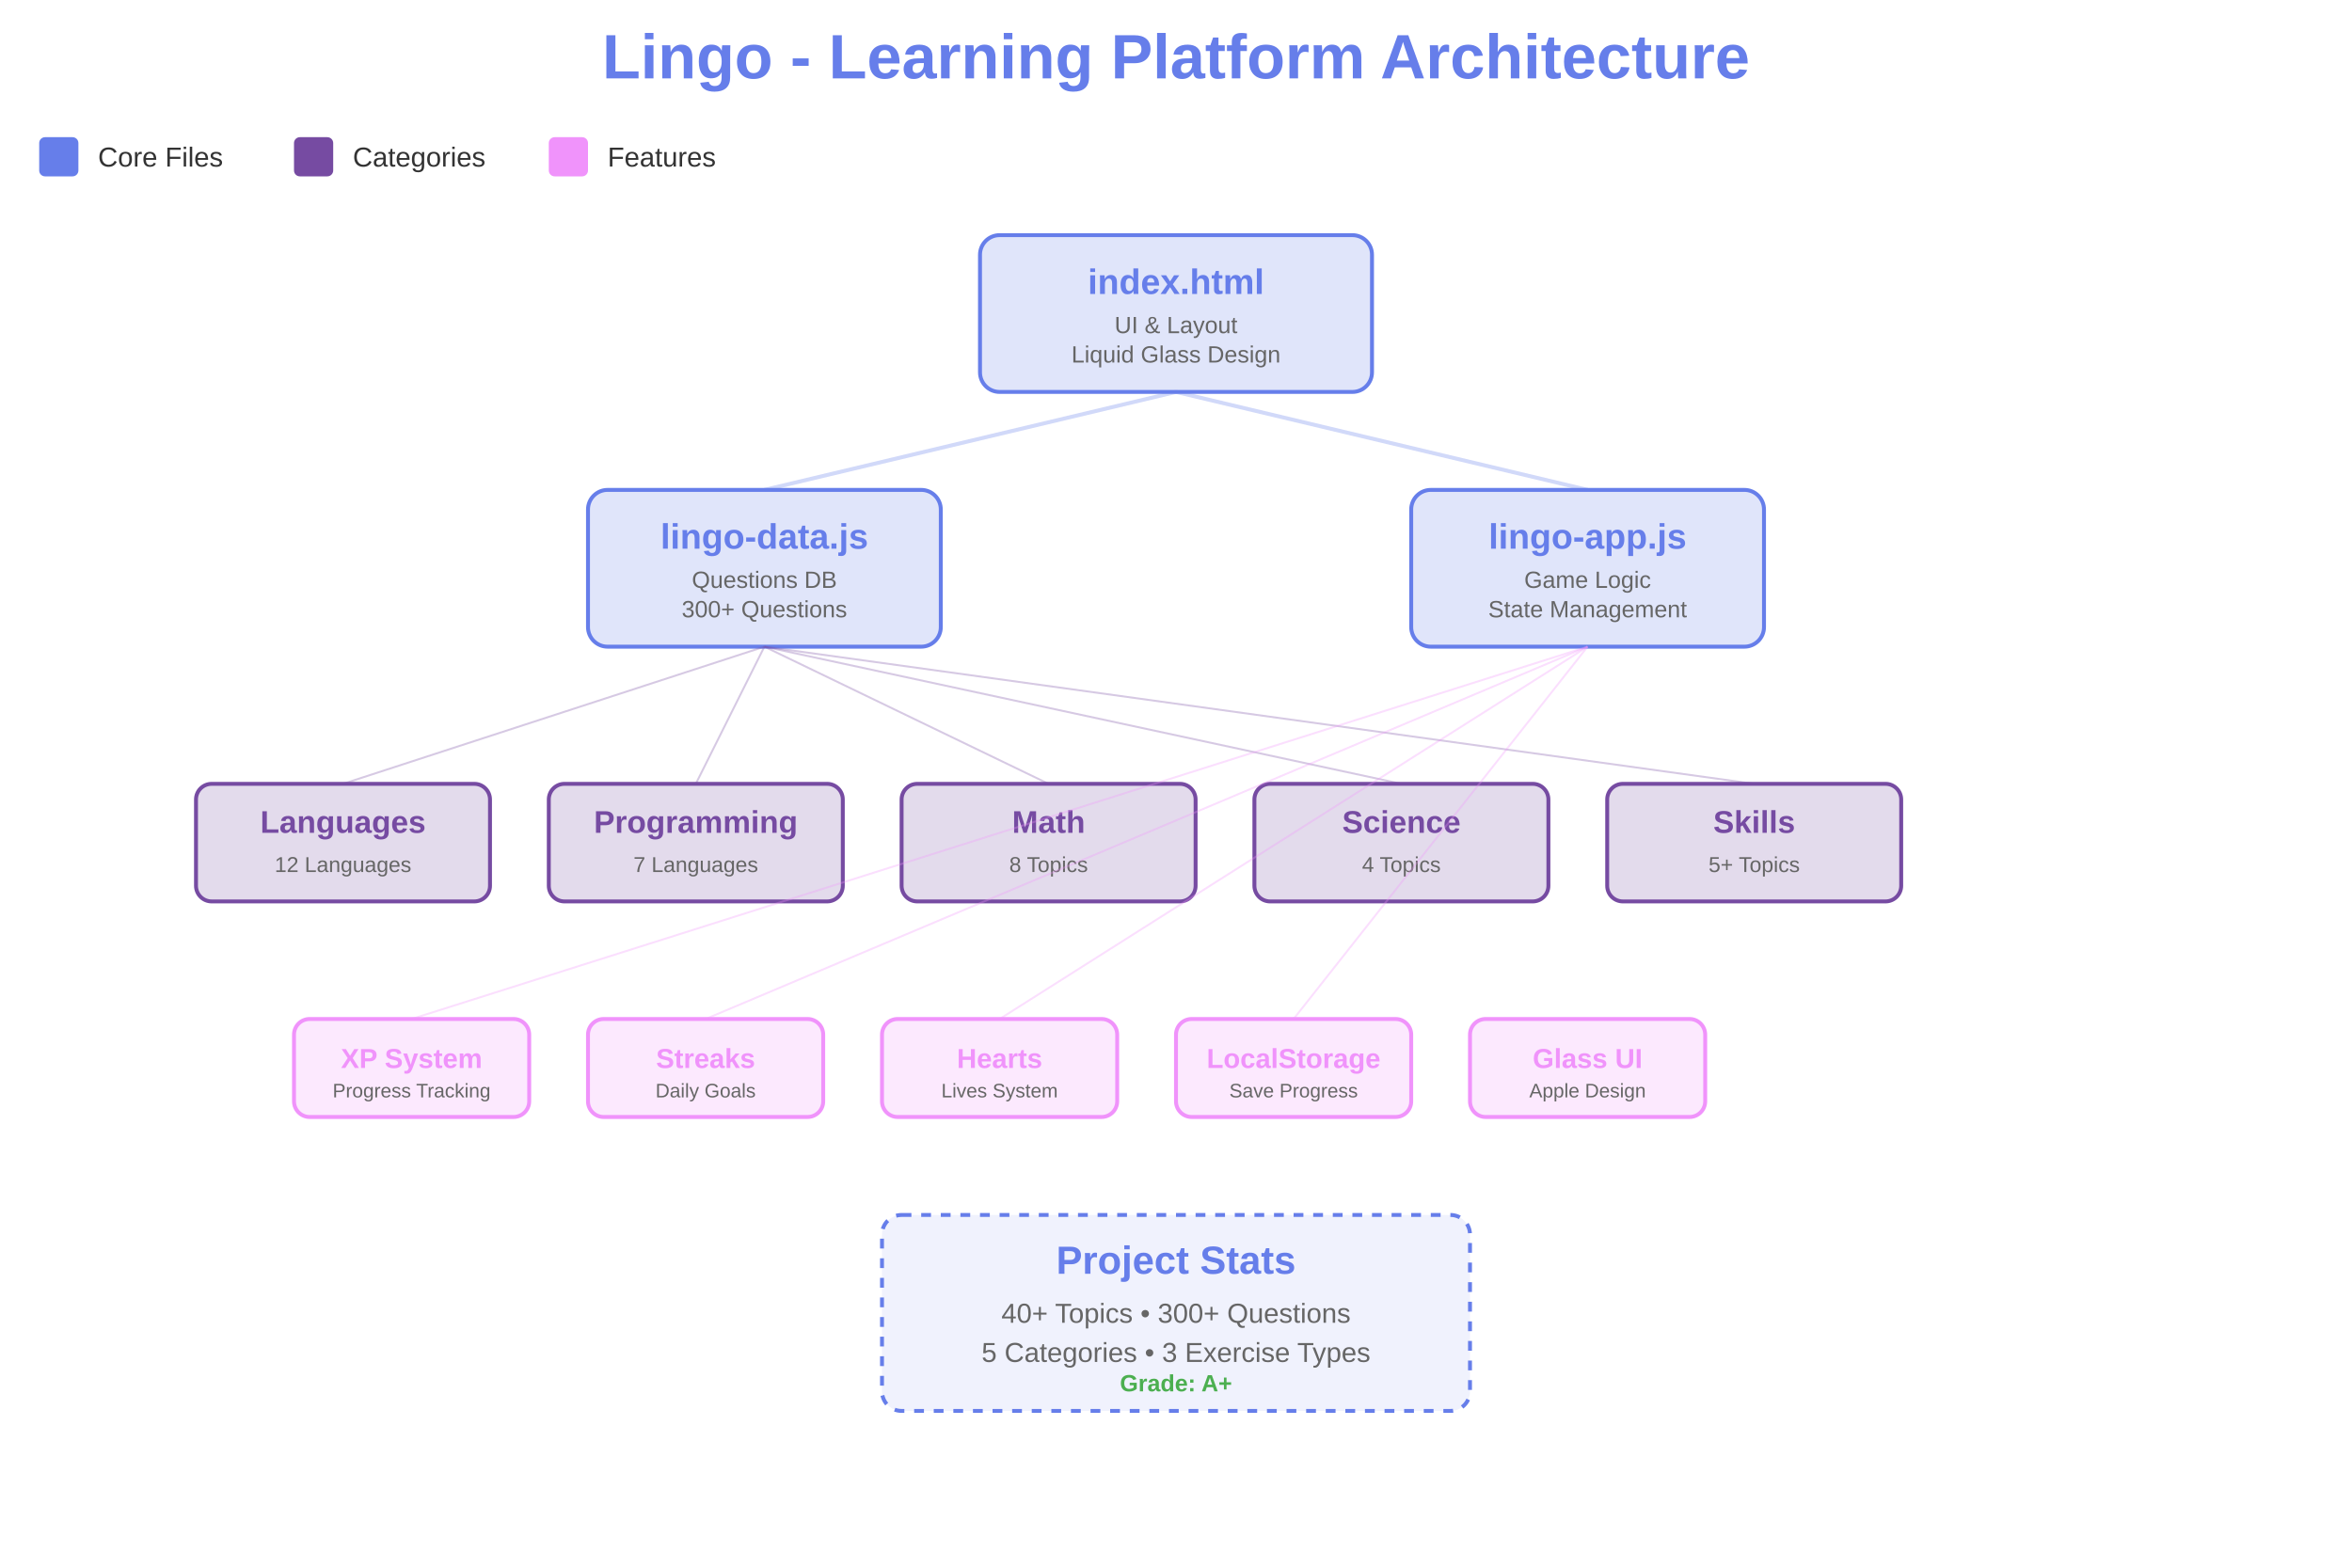
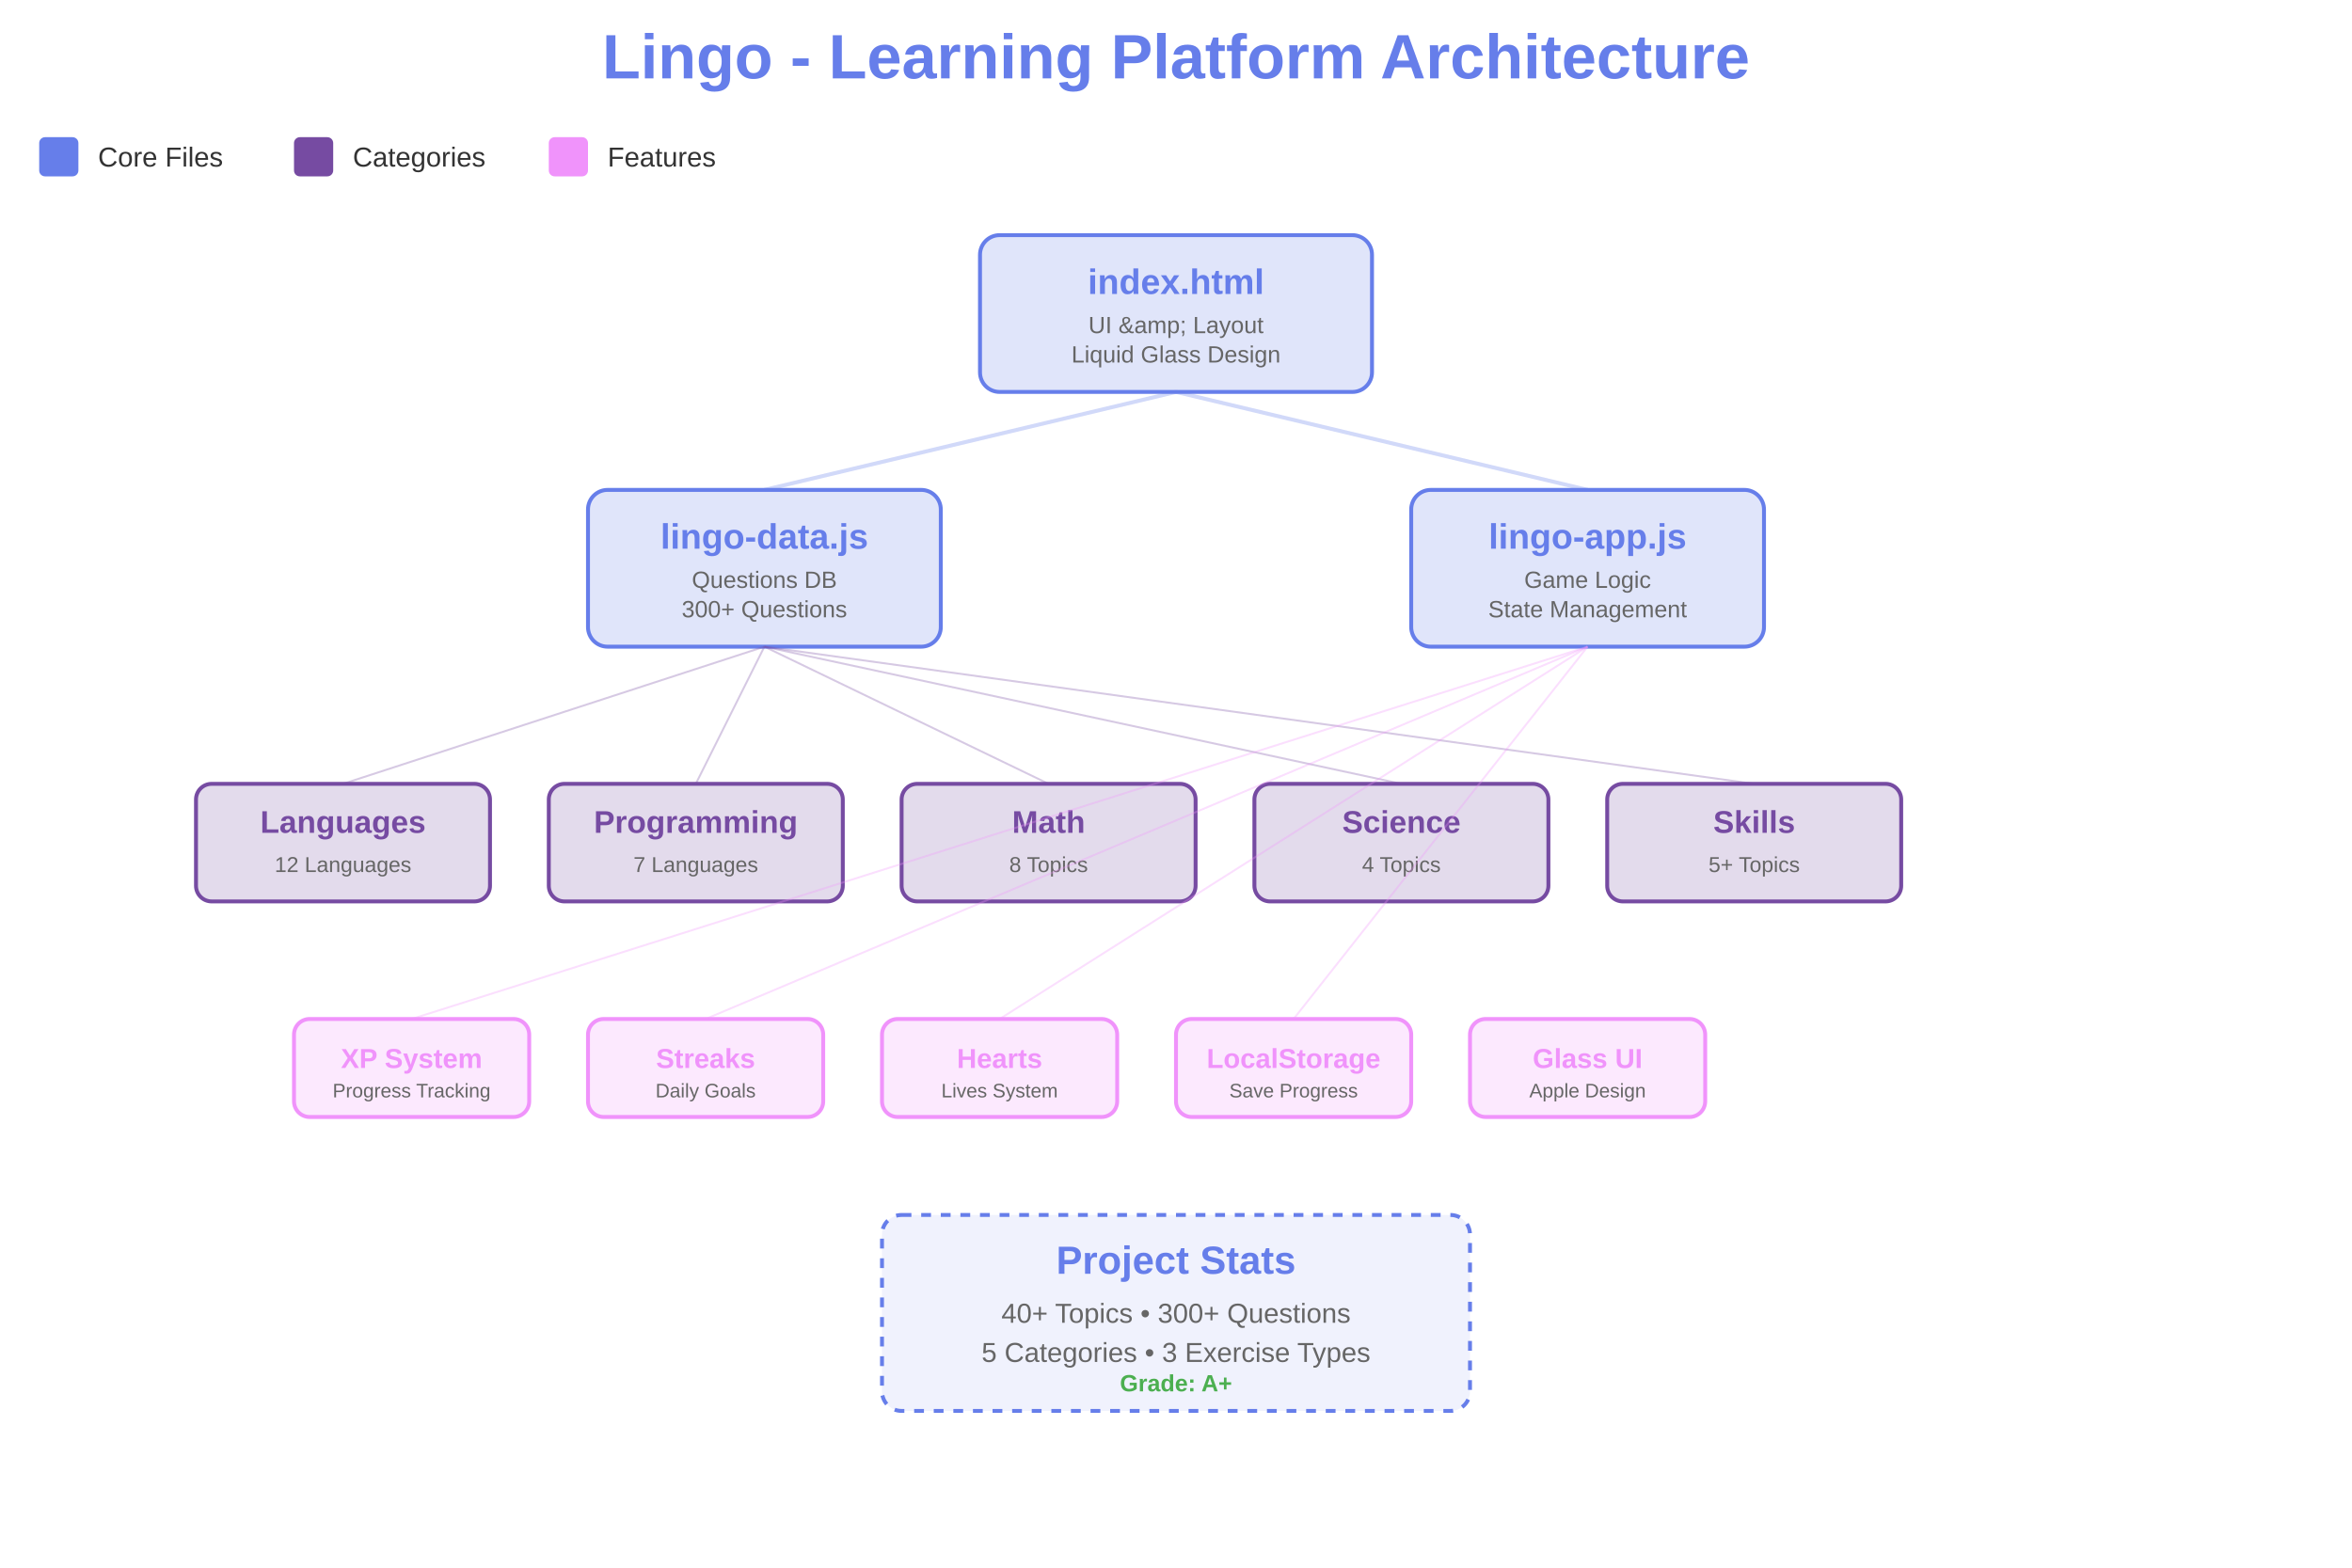
<svg xmlns="http://www.w3.org/2000/svg" viewBox="0 0 1200 800">
  <text x="600" y="40" font-family="Arial, sans-serif" font-size="32" font-weight="bold" text-anchor="middle" fill="#667eea">Lingo - Learning Platform Architecture</text>
  <rect x="20" y="70" width="20" height="20" fill="#667eea" rx="3" />
  <text x="50" y="85" font-family="Arial" font-size="14" fill="#333">Core Files</text>
  <rect x="150" y="70" width="20" height="20" fill="#764ba2" rx="3" />
  <text x="180" y="85" font-family="Arial" font-size="14" fill="#333">Categories</text>
  <rect x="280" y="70" width="20" height="20" fill="#f093fb" rx="3" />
  <text x="310" y="85" font-family="Arial" font-size="14" fill="#333">Features</text>
  <g id="core">
    <rect x="500" y="120" width="200" height="80" fill="#667eea" fill-opacity="0.2" stroke="#667eea" stroke-width="2" rx="10" />
    <text x="600" y="150" font-family="Arial" font-size="18" font-weight="bold" text-anchor="middle" fill="#667eea">index.html</text>
-     <text x="600" y="170" font-family="Arial" font-size="12" text-anchor="middle" fill="#666">UI &amp; Layout</text>
+     <text x="600" y="170" font-family="Arial" font-size="12" text-anchor="middle" fill="#666">UI &amp;amp; Layout</text>
    <text x="600" y="185" font-family="Arial" font-size="12" text-anchor="middle" fill="#666">Liquid Glass Design</text>
  </g>
  <g id="data">
    <rect x="300" y="250" width="180" height="80" fill="#667eea" fill-opacity="0.2" stroke="#667eea" stroke-width="2" rx="10" />
    <text x="390" y="280" font-family="Arial" font-size="18" font-weight="bold" text-anchor="middle" fill="#667eea">lingo-data.js</text>
    <text x="390" y="300" font-family="Arial" font-size="12" text-anchor="middle" fill="#666">Questions DB</text>
    <text x="390" y="315" font-family="Arial" font-size="12" text-anchor="middle" fill="#666">300+ Questions</text>
  </g>
  <g id="app">
    <rect x="720" y="250" width="180" height="80" fill="#667eea" fill-opacity="0.2" stroke="#667eea" stroke-width="2" rx="10" />
    <text x="810" y="280" font-family="Arial" font-size="18" font-weight="bold" text-anchor="middle" fill="#667eea">lingo-app.js</text>
    <text x="810" y="300" font-family="Arial" font-size="12" text-anchor="middle" fill="#666">Game Logic</text>
    <text x="810" y="315" font-family="Arial" font-size="12" text-anchor="middle" fill="#666">State Management</text>
  </g>
  <g id="categories">
    <rect x="100" y="400" width="150" height="60" fill="#764ba2" fill-opacity="0.2" stroke="#764ba2" stroke-width="2" rx="8" />
    <text x="175" y="425" font-family="Arial" font-size="16" font-weight="bold" text-anchor="middle" fill="#764ba2">Languages</text>
    <text x="175" y="445" font-family="Arial" font-size="11" text-anchor="middle" fill="#666">12 Languages</text>
    <rect x="280" y="400" width="150" height="60" fill="#764ba2" fill-opacity="0.2" stroke="#764ba2" stroke-width="2" rx="8" />
    <text x="355" y="425" font-family="Arial" font-size="16" font-weight="bold" text-anchor="middle" fill="#764ba2">Programming</text>
    <text x="355" y="445" font-family="Arial" font-size="11" text-anchor="middle" fill="#666">7 Languages</text>
    <rect x="460" y="400" width="150" height="60" fill="#764ba2" fill-opacity="0.2" stroke="#764ba2" stroke-width="2" rx="8" />
    <text x="535" y="425" font-family="Arial" font-size="16" font-weight="bold" text-anchor="middle" fill="#764ba2">Math</text>
    <text x="535" y="445" font-family="Arial" font-size="11" text-anchor="middle" fill="#666">8 Topics</text>
    <rect x="640" y="400" width="150" height="60" fill="#764ba2" fill-opacity="0.2" stroke="#764ba2" stroke-width="2" rx="8" />
    <text x="715" y="425" font-family="Arial" font-size="16" font-weight="bold" text-anchor="middle" fill="#764ba2">Science</text>
    <text x="715" y="445" font-family="Arial" font-size="11" text-anchor="middle" fill="#666">4 Topics</text>
    <rect x="820" y="400" width="150" height="60" fill="#764ba2" fill-opacity="0.2" stroke="#764ba2" stroke-width="2" rx="8" />
    <text x="895" y="425" font-family="Arial" font-size="16" font-weight="bold" text-anchor="middle" fill="#764ba2">Skills</text>
    <text x="895" y="445" font-family="Arial" font-size="11" text-anchor="middle" fill="#666">5+ Topics</text>
  </g>
  <g id="features">
    <rect x="150" y="520" width="120" height="50" fill="#f093fb" fill-opacity="0.2" stroke="#f093fb" stroke-width="2" rx="8" />
    <text x="210" y="545" font-family="Arial" font-size="14" font-weight="bold" text-anchor="middle" fill="#f093fb">XP System</text>
    <text x="210" y="560" font-family="Arial" font-size="10" text-anchor="middle" fill="#666">Progress Tracking</text>
    <rect x="300" y="520" width="120" height="50" fill="#f093fb" fill-opacity="0.2" stroke="#f093fb" stroke-width="2" rx="8" />
    <text x="360" y="545" font-family="Arial" font-size="14" font-weight="bold" text-anchor="middle" fill="#f093fb">Streaks</text>
    <text x="360" y="560" font-family="Arial" font-size="10" text-anchor="middle" fill="#666">Daily Goals</text>
    <rect x="450" y="520" width="120" height="50" fill="#f093fb" fill-opacity="0.2" stroke="#f093fb" stroke-width="2" rx="8" />
    <text x="510" y="545" font-family="Arial" font-size="14" font-weight="bold" text-anchor="middle" fill="#f093fb">Hearts</text>
    <text x="510" y="560" font-family="Arial" font-size="10" text-anchor="middle" fill="#666">Lives System</text>
    <rect x="600" y="520" width="120" height="50" fill="#f093fb" fill-opacity="0.2" stroke="#f093fb" stroke-width="2" rx="8" />
    <text x="660" y="545" font-family="Arial" font-size="14" font-weight="bold" text-anchor="middle" fill="#f093fb">LocalStorage</text>
    <text x="660" y="560" font-family="Arial" font-size="10" text-anchor="middle" fill="#666">Save Progress</text>
    <rect x="750" y="520" width="120" height="50" fill="#f093fb" fill-opacity="0.2" stroke="#f093fb" stroke-width="2" rx="8" />
    <text x="810" y="545" font-family="Arial" font-size="14" font-weight="bold" text-anchor="middle" fill="#f093fb">Glass UI</text>
    <text x="810" y="560" font-family="Arial" font-size="10" text-anchor="middle" fill="#666">Apple Design</text>
  </g>
  <line x1="600" y1="200" x2="390" y2="250" stroke="#667eea" stroke-width="2" opacity="0.3" />
  <line x1="600" y1="200" x2="810" y2="250" stroke="#667eea" stroke-width="2" opacity="0.3" />
  <line x1="390" y1="330" x2="175" y2="400" stroke="#764ba2" stroke-width="1" opacity="0.3" />
  <line x1="390" y1="330" x2="355" y2="400" stroke="#764ba2" stroke-width="1" opacity="0.3" />
  <line x1="390" y1="330" x2="535" y2="400" stroke="#764ba2" stroke-width="1" opacity="0.3" />
  <line x1="390" y1="330" x2="715" y2="400" stroke="#764ba2" stroke-width="1" opacity="0.3" />
  <line x1="390" y1="330" x2="895" y2="400" stroke="#764ba2" stroke-width="1" opacity="0.3" />
  <line x1="810" y1="330" x2="210" y2="520" stroke="#f093fb" stroke-width="1" opacity="0.3" />
  <line x1="810" y1="330" x2="360" y2="520" stroke="#f093fb" stroke-width="1" opacity="0.3" />
  <line x1="810" y1="330" x2="510" y2="520" stroke="#f093fb" stroke-width="1" opacity="0.3" />
  <line x1="810" y1="330" x2="660" y2="520" stroke="#f093fb" stroke-width="1" opacity="0.3" />
  <g id="stats">
    <rect x="450" y="620" width="300" height="100" fill="#667eea" fill-opacity="0.1" stroke="#667eea" stroke-width="2" rx="10" stroke-dasharray="5,5" />
    <text x="600" y="650" font-family="Arial" font-size="20" font-weight="bold" text-anchor="middle" fill="#667eea">Project Stats</text>
    <text x="600" y="675" font-family="Arial" font-size="14" text-anchor="middle" fill="#666">40+ Topics • 300+ Questions</text>
    <text x="600" y="695" font-family="Arial" font-size="14" text-anchor="middle" fill="#666">5 Categories • 3 Exercise Types</text>
    <text x="600" y="710" font-family="Arial" font-size="12" text-anchor="middle" fill="#4caf50" font-weight="bold">Grade: A+</text>
  </g>
</svg>
